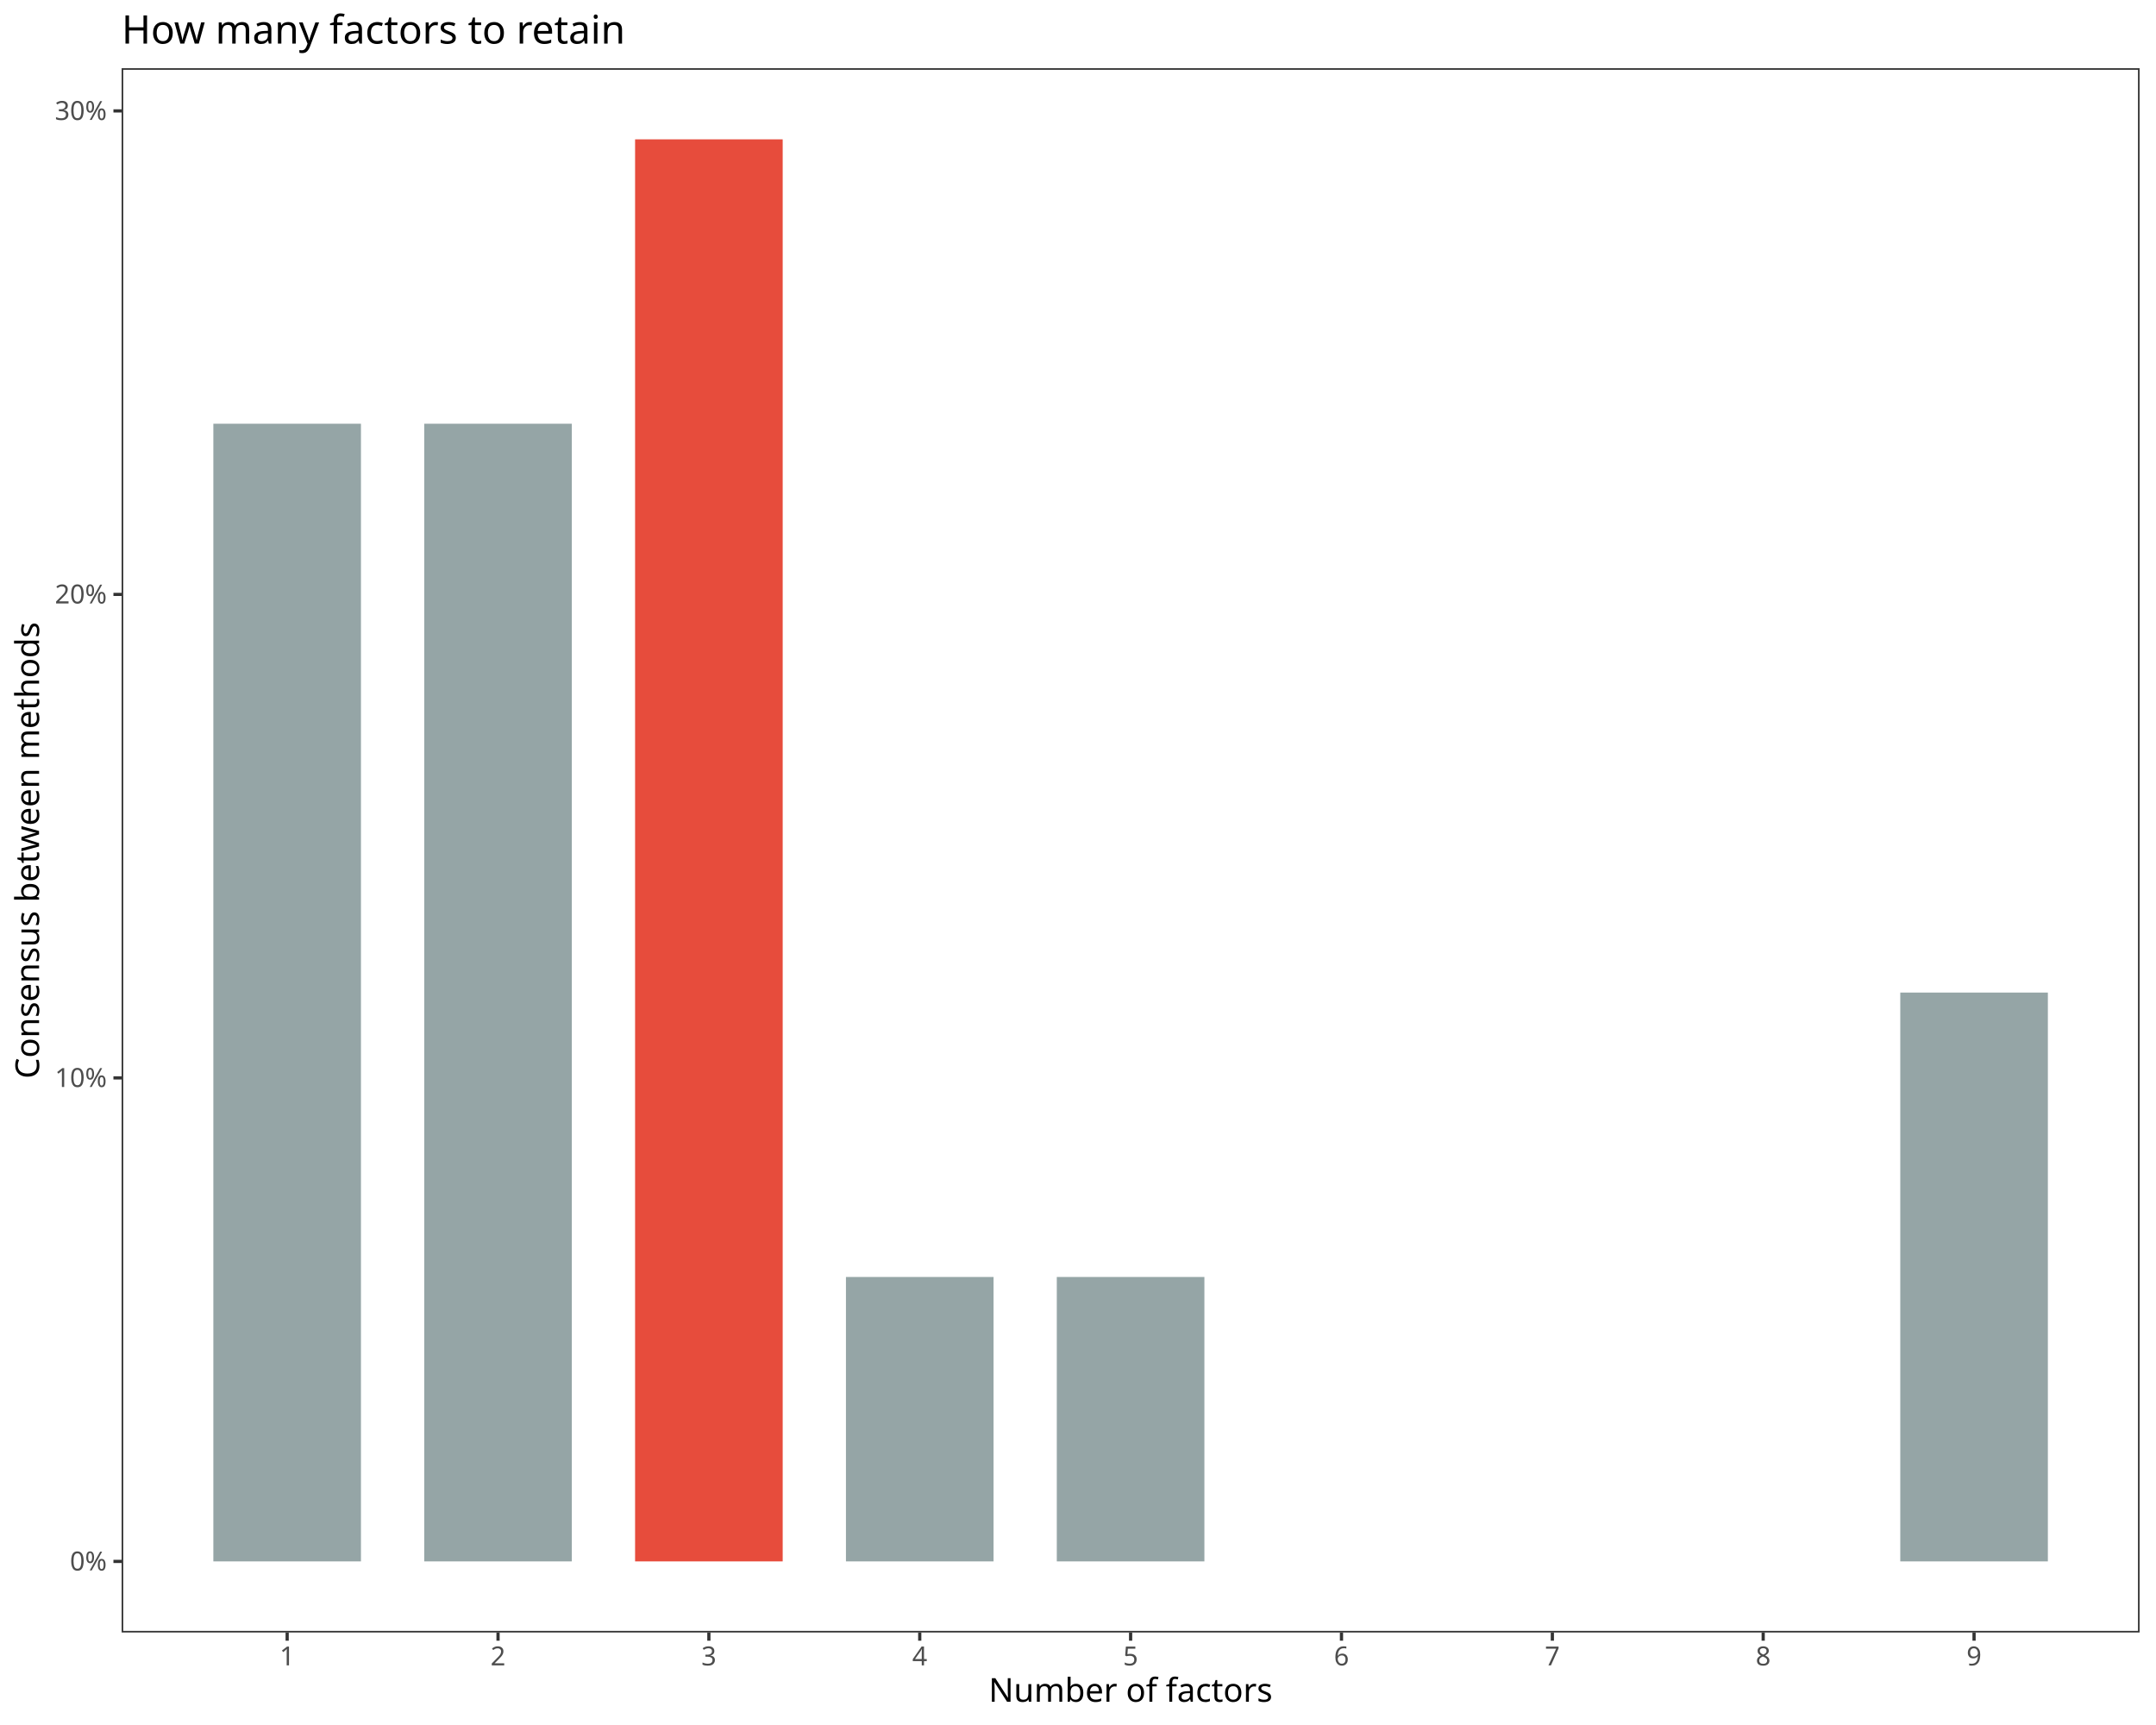
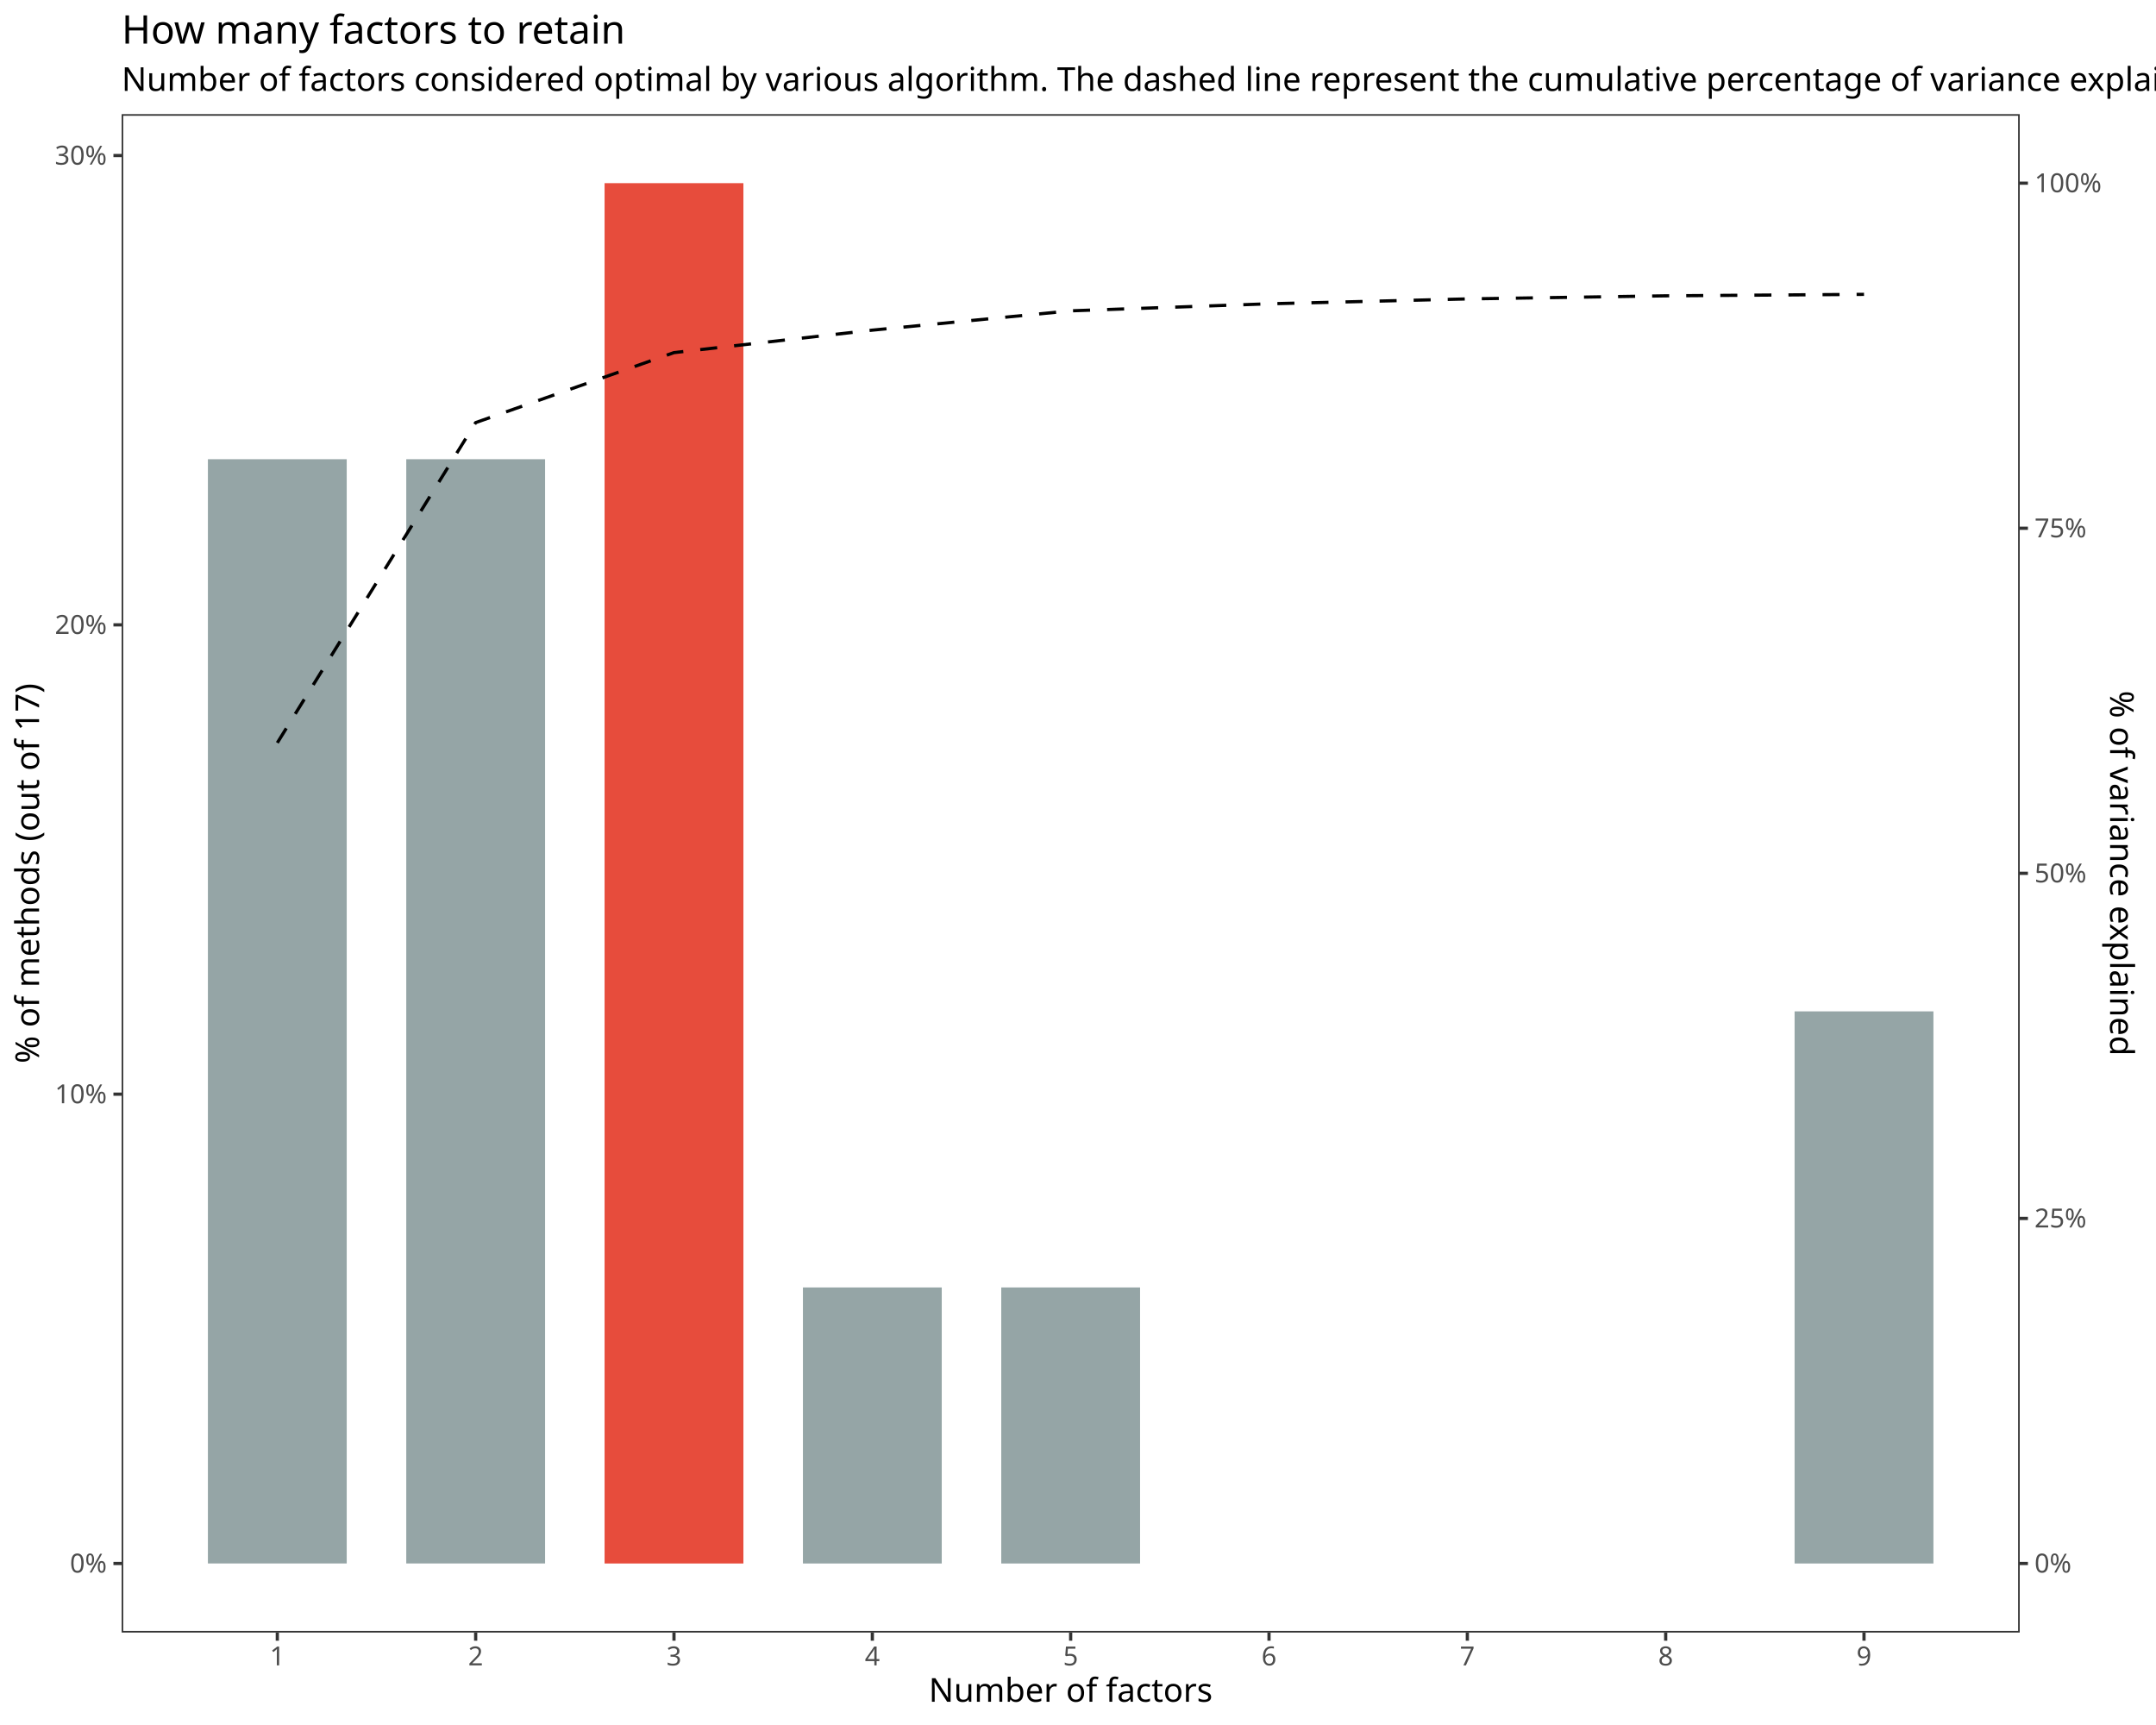
<svg xmlns="http://www.w3.org/2000/svg" class="svglite" data-engine-version="2.0" width="720.00pt" height="576.00pt" viewBox="0 0 720.00 576.00">
  <defs>
    <style type="text/css">
    .svglite line, .svglite polyline, .svglite polygon, .svglite path, .svglite rect, .svglite circle {
      fill: none;
      stroke: #000000;
      stroke-linecap: round;
      stroke-linejoin: round;
      stroke-miterlimit: 10.00;
    }
  </style>
  </defs>
  <rect width="100%" height="100%" style="stroke: none; fill: #FFFFFF;" />
  <defs>
    <clipPath id="cpMC4wMHw3MjAuMDB8MC4wMHw1NzYuMDA=">
      <rect x="0.00" y="0.00" width="720.00" height="576.00" />
    </clipPath>
  </defs>
  <g clip-path="url(#cpMC4wMHw3MjAuMDB8MC4wMHw1NzYuMDA=)">
    <rect x="0.00" y="0.00" width="720.00" height="576.00" style="stroke-width: 1.07; stroke: #FFFFFF; fill: #FFFFFF;" />
  </g>
  <defs>
-     <clipPath id="cpNDAuNjJ8NzE0LjUyfDIyLjc4fDU0NS4xMQ==">
-       <rect x="40.62" y="22.78" width="673.90" height="522.33" />
+     <clipPath id="cpNDAuNjJ8Njc0LjQ5fDM4LjEyfDU0NS4xMQ==">
+       <rect x="40.62" y="38.12" width="633.87" height="507.00" />
    </clipPath>
  </defs>
-   <g clip-path="url(#cpNDAuNjJ8NzE0LjUyfDIyLjc4fDU0NS4xMQ==)">
-     <rect x="40.62" y="22.78" width="673.90" height="522.33" style="stroke-width: 1.07; stroke: none; fill: #FFFFFF;" />
-     <rect x="71.25" y="141.49" width="49.29" height="379.88" style="stroke-width: 1.07; stroke: none; stroke-linecap: butt; stroke-linejoin: miter; fill: #95A5A6;" />
-     <rect x="141.67" y="141.49" width="49.29" height="379.88" style="stroke-width: 1.07; stroke: none; stroke-linecap: butt; stroke-linejoin: miter; fill: #95A5A6;" />
-     <rect x="212.09" y="46.53" width="49.29" height="474.84" style="stroke-width: 1.07; stroke: none; stroke-linecap: butt; stroke-linejoin: miter; fill: #E74C3C;" />
-     <rect x="282.51" y="426.40" width="49.29" height="94.97" style="stroke-width: 1.07; stroke: none; stroke-linecap: butt; stroke-linejoin: miter; fill: #95A5A6;" />
-     <rect x="352.92" y="426.40" width="49.29" height="94.97" style="stroke-width: 1.07; stroke: none; stroke-linecap: butt; stroke-linejoin: miter; fill: #95A5A6;" />
-     <rect x="423.34" y="521.37" width="49.29" height="0.00" style="stroke-width: 1.07; stroke: none; stroke-linecap: butt; stroke-linejoin: miter; fill: #95A5A6;" />
-     <rect x="493.76" y="521.37" width="49.29" height="0.00" style="stroke-width: 1.07; stroke: none; stroke-linecap: butt; stroke-linejoin: miter; fill: #95A5A6;" />
-     <rect x="564.18" y="521.37" width="49.29" height="0.00" style="stroke-width: 1.07; stroke: none; stroke-linecap: butt; stroke-linejoin: miter; fill: #95A5A6;" />
-     <rect x="634.60" y="331.43" width="49.29" height="189.94" style="stroke-width: 1.07; stroke: none; stroke-linecap: butt; stroke-linejoin: miter; fill: #95A5A6;" />
-     <rect x="40.62" y="22.78" width="673.90" height="522.33" style="stroke-width: 1.07; stroke: #333333;" />
+   <g clip-path="url(#cpNDAuNjJ8Njc0LjQ5fDM4LjEyfDU0NS4xMQ==)">
+     <rect x="40.62" y="38.12" width="633.87" height="507.00" style="stroke-width: 1.07; stroke: none; fill: #FFFFFF;" />
+     <rect x="69.43" y="153.34" width="46.36" height="368.72" style="stroke-width: 1.07; stroke: none; stroke-linecap: butt; stroke-linejoin: miter; fill: #95A5A6;" />
+     <rect x="135.67" y="153.34" width="46.36" height="368.72" style="stroke-width: 1.07; stroke: none; stroke-linecap: butt; stroke-linejoin: miter; fill: #95A5A6;" />
+     <rect x="201.90" y="61.16" width="46.36" height="460.91" style="stroke-width: 1.07; stroke: none; stroke-linecap: butt; stroke-linejoin: miter; fill: #E74C3C;" />
+     <rect x="268.14" y="429.89" width="46.36" height="92.18" style="stroke-width: 1.07; stroke: none; stroke-linecap: butt; stroke-linejoin: miter; fill: #95A5A6;" />
+     <rect x="334.37" y="429.89" width="46.36" height="92.18" style="stroke-width: 1.07; stroke: none; stroke-linecap: butt; stroke-linejoin: miter; fill: #95A5A6;" />
+     <rect x="400.61" y="522.07" width="46.36" height="0.00" style="stroke-width: 1.07; stroke: none; stroke-linecap: butt; stroke-linejoin: miter; fill: #95A5A6;" />
+     <rect x="466.84" y="522.07" width="46.36" height="0.00" style="stroke-width: 1.07; stroke: none; stroke-linecap: butt; stroke-linejoin: miter; fill: #95A5A6;" />
+     <rect x="533.08" y="522.07" width="46.36" height="0.00" style="stroke-width: 1.07; stroke: none; stroke-linecap: butt; stroke-linejoin: miter; fill: #95A5A6;" />
+     <rect x="599.31" y="337.71" width="46.36" height="184.36" style="stroke-width: 1.07; stroke: none; stroke-linecap: butt; stroke-linejoin: miter; fill: #95A5A6;" />
+     <polyline points="92.61,248.04 158.85,141.11 225.08,117.74 291.32,110.24 357.55,103.79 423.79,101.44 490.02,99.81 556.26,98.78 622.49,98.29 " style="stroke-width: 1.07; stroke-dasharray: 5.69,5.69; stroke-linecap: butt;" />
+     <rect x="40.62" y="38.12" width="633.87" height="507.00" style="stroke-width: 1.07; stroke: #333333;" />
  </g>
  <g clip-path="url(#cpMC4wMHw3MjAuMDB8MC4wMHw1NzYuMDA=)">
-     <text x="35.69" y="524.40" text-anchor="end" style="font-size: 8.80px; fill: #4D4D4D; font-family: sans;" textLength="12.72px" lengthAdjust="spacingAndGlyphs">0%</text>
-     <text x="35.69" y="362.95" text-anchor="end" style="font-size: 8.80px; fill: #4D4D4D; font-family: sans;" textLength="17.61px" lengthAdjust="spacingAndGlyphs">10%</text>
-     <text x="35.69" y="201.50" text-anchor="end" style="font-size: 8.80px; fill: #4D4D4D; font-family: sans;" textLength="17.61px" lengthAdjust="spacingAndGlyphs">20%</text>
-     <text x="35.69" y="40.06" text-anchor="end" style="font-size: 8.80px; fill: #4D4D4D; font-family: sans;" textLength="17.61px" lengthAdjust="spacingAndGlyphs">30%</text>
-     <polyline points="37.88,521.37 40.62,521.37 " style="stroke-width: 1.07; stroke: #333333; stroke-linecap: butt;" />
-     <polyline points="37.88,359.92 40.62,359.92 " style="stroke-width: 1.07; stroke: #333333; stroke-linecap: butt;" />
-     <polyline points="37.88,198.48 40.62,198.48 " style="stroke-width: 1.07; stroke: #333333; stroke-linecap: butt;" />
-     <polyline points="37.88,37.03 40.62,37.03 " style="stroke-width: 1.07; stroke: #333333; stroke-linecap: butt;" />
-     <polyline points="95.90,547.85 95.90,545.11 " style="stroke-width: 1.07; stroke: #333333; stroke-linecap: butt;" />
-     <polyline points="166.32,547.85 166.32,545.11 " style="stroke-width: 1.07; stroke: #333333; stroke-linecap: butt;" />
-     <polyline points="236.73,547.85 236.73,545.11 " style="stroke-width: 1.07; stroke: #333333; stroke-linecap: butt;" />
-     <polyline points="307.15,547.85 307.15,545.11 " style="stroke-width: 1.07; stroke: #333333; stroke-linecap: butt;" />
-     <polyline points="377.57,547.85 377.57,545.11 " style="stroke-width: 1.07; stroke: #333333; stroke-linecap: butt;" />
-     <polyline points="447.99,547.85 447.99,545.11 " style="stroke-width: 1.07; stroke: #333333; stroke-linecap: butt;" />
-     <polyline points="518.41,547.85 518.41,545.11 " style="stroke-width: 1.07; stroke: #333333; stroke-linecap: butt;" />
-     <polyline points="588.82,547.85 588.82,545.11 " style="stroke-width: 1.07; stroke: #333333; stroke-linecap: butt;" />
-     <polyline points="659.24,547.85 659.24,545.11 " style="stroke-width: 1.07; stroke: #333333; stroke-linecap: butt;" />
-     <text x="95.90" y="556.10" text-anchor="middle" style="font-size: 8.80px; fill: #4D4D4D; font-family: sans;" textLength="4.89px" lengthAdjust="spacingAndGlyphs">1</text>
-     <text x="166.32" y="556.10" text-anchor="middle" style="font-size: 8.80px; fill: #4D4D4D; font-family: sans;" textLength="4.89px" lengthAdjust="spacingAndGlyphs">2</text>
-     <text x="236.73" y="556.10" text-anchor="middle" style="font-size: 8.80px; fill: #4D4D4D; font-family: sans;" textLength="4.89px" lengthAdjust="spacingAndGlyphs">3</text>
-     <text x="307.15" y="556.10" text-anchor="middle" style="font-size: 8.80px; fill: #4D4D4D; font-family: sans;" textLength="4.89px" lengthAdjust="spacingAndGlyphs">4</text>
-     <text x="377.57" y="556.10" text-anchor="middle" style="font-size: 8.80px; fill: #4D4D4D; font-family: sans;" textLength="4.89px" lengthAdjust="spacingAndGlyphs">5</text>
-     <text x="447.99" y="556.10" text-anchor="middle" style="font-size: 8.80px; fill: #4D4D4D; font-family: sans;" textLength="4.89px" lengthAdjust="spacingAndGlyphs">6</text>
-     <text x="518.41" y="556.10" text-anchor="middle" style="font-size: 8.80px; fill: #4D4D4D; font-family: sans;" textLength="4.89px" lengthAdjust="spacingAndGlyphs">7</text>
-     <text x="588.82" y="556.10" text-anchor="middle" style="font-size: 8.80px; fill: #4D4D4D; font-family: sans;" textLength="4.89px" lengthAdjust="spacingAndGlyphs">8</text>
-     <text x="659.24" y="556.10" text-anchor="middle" style="font-size: 8.80px; fill: #4D4D4D; font-family: sans;" textLength="4.89px" lengthAdjust="spacingAndGlyphs">9</text>
-     <text x="377.57" y="568.24" text-anchor="middle" style="font-size: 11.00px; font-family: sans;" textLength="87.44px" lengthAdjust="spacingAndGlyphs">Number of factors</text>
-     <text transform="translate(13.05,283.95) rotate(-90)" text-anchor="middle" style="font-size: 11.00px; font-family: sans;" textLength="144.96px" lengthAdjust="spacingAndGlyphs">Consensus between methods</text>
+     <text x="35.69" y="525.10" text-anchor="end" style="font-size: 8.80px; fill: #4D4D4D; font-family: sans;" textLength="12.72px" lengthAdjust="spacingAndGlyphs">0%</text>
+     <text x="35.69" y="368.39" text-anchor="end" style="font-size: 8.80px; fill: #4D4D4D; font-family: sans;" textLength="17.61px" lengthAdjust="spacingAndGlyphs">10%</text>
+     <text x="35.69" y="211.68" text-anchor="end" style="font-size: 8.80px; fill: #4D4D4D; font-family: sans;" textLength="17.61px" lengthAdjust="spacingAndGlyphs">20%</text>
+     <text x="35.69" y="54.97" text-anchor="end" style="font-size: 8.80px; fill: #4D4D4D; font-family: sans;" textLength="17.61px" lengthAdjust="spacingAndGlyphs">30%</text>
+     <polyline points="37.88,522.07 40.62,522.07 " style="stroke-width: 1.07; stroke: #333333; stroke-linecap: butt;" />
+     <polyline points="37.88,365.36 40.62,365.36 " style="stroke-width: 1.07; stroke: #333333; stroke-linecap: butt;" />
+     <polyline points="37.88,208.65 40.62,208.65 " style="stroke-width: 1.07; stroke: #333333; stroke-linecap: butt;" />
+     <polyline points="37.88,51.94 40.62,51.94 " style="stroke-width: 1.07; stroke: #333333; stroke-linecap: butt;" />
+     <polyline points="674.49,522.07 677.23,522.07 " style="stroke-width: 1.07; stroke: #333333; stroke-linecap: butt;" />
+     <polyline points="674.49,406.84 677.23,406.84 " style="stroke-width: 1.07; stroke: #333333; stroke-linecap: butt;" />
+     <polyline points="674.49,291.61 677.23,291.61 " style="stroke-width: 1.07; stroke: #333333; stroke-linecap: butt;" />
+     <polyline points="674.49,176.39 677.23,176.39 " style="stroke-width: 1.07; stroke: #333333; stroke-linecap: butt;" />
+     <polyline points="674.49,61.16 677.23,61.16 " style="stroke-width: 1.07; stroke: #333333; stroke-linecap: butt;" />
+     <text x="679.42" y="525.10" style="font-size: 8.80px; fill: #4D4D4D; font-family: sans;" textLength="12.72px" lengthAdjust="spacingAndGlyphs">0%</text>
+     <text x="679.42" y="409.87" style="font-size: 8.80px; fill: #4D4D4D; font-family: sans;" textLength="17.61px" lengthAdjust="spacingAndGlyphs">25%</text>
+     <text x="679.42" y="294.64" style="font-size: 8.80px; fill: #4D4D4D; font-family: sans;" textLength="17.61px" lengthAdjust="spacingAndGlyphs">50%</text>
+     <text x="679.42" y="179.42" style="font-size: 8.80px; fill: #4D4D4D; font-family: sans;" textLength="17.61px" lengthAdjust="spacingAndGlyphs">75%</text>
+     <text x="679.42" y="64.19" style="font-size: 8.80px; fill: #4D4D4D; font-family: sans;" textLength="22.51px" lengthAdjust="spacingAndGlyphs">100%</text>
+     <polyline points="92.61,547.85 92.61,545.11 " style="stroke-width: 1.07; stroke: #333333; stroke-linecap: butt;" />
+     <polyline points="158.85,547.85 158.85,545.11 " style="stroke-width: 1.07; stroke: #333333; stroke-linecap: butt;" />
+     <polyline points="225.08,547.85 225.08,545.11 " style="stroke-width: 1.07; stroke: #333333; stroke-linecap: butt;" />
+     <polyline points="291.32,547.85 291.32,545.11 " style="stroke-width: 1.07; stroke: #333333; stroke-linecap: butt;" />
+     <polyline points="357.55,547.85 357.55,545.11 " style="stroke-width: 1.07; stroke: #333333; stroke-linecap: butt;" />
+     <polyline points="423.79,547.85 423.79,545.11 " style="stroke-width: 1.07; stroke: #333333; stroke-linecap: butt;" />
+     <polyline points="490.02,547.85 490.02,545.11 " style="stroke-width: 1.07; stroke: #333333; stroke-linecap: butt;" />
+     <polyline points="556.26,547.85 556.26,545.11 " style="stroke-width: 1.07; stroke: #333333; stroke-linecap: butt;" />
+     <polyline points="622.49,547.85 622.49,545.11 " style="stroke-width: 1.07; stroke: #333333; stroke-linecap: butt;" />
+     <text x="92.61" y="556.10" text-anchor="middle" style="font-size: 8.80px; fill: #4D4D4D; font-family: sans;" textLength="4.89px" lengthAdjust="spacingAndGlyphs">1</text>
+     <text x="158.85" y="556.10" text-anchor="middle" style="font-size: 8.80px; fill: #4D4D4D; font-family: sans;" textLength="4.89px" lengthAdjust="spacingAndGlyphs">2</text>
+     <text x="225.08" y="556.10" text-anchor="middle" style="font-size: 8.80px; fill: #4D4D4D; font-family: sans;" textLength="4.89px" lengthAdjust="spacingAndGlyphs">3</text>
+     <text x="291.32" y="556.10" text-anchor="middle" style="font-size: 8.80px; fill: #4D4D4D; font-family: sans;" textLength="4.89px" lengthAdjust="spacingAndGlyphs">4</text>
+     <text x="357.55" y="556.10" text-anchor="middle" style="font-size: 8.80px; fill: #4D4D4D; font-family: sans;" textLength="4.89px" lengthAdjust="spacingAndGlyphs">5</text>
+     <text x="423.79" y="556.10" text-anchor="middle" style="font-size: 8.80px; fill: #4D4D4D; font-family: sans;" textLength="4.89px" lengthAdjust="spacingAndGlyphs">6</text>
+     <text x="490.02" y="556.10" text-anchor="middle" style="font-size: 8.80px; fill: #4D4D4D; font-family: sans;" textLength="4.89px" lengthAdjust="spacingAndGlyphs">7</text>
+     <text x="556.26" y="556.10" text-anchor="middle" style="font-size: 8.80px; fill: #4D4D4D; font-family: sans;" textLength="4.89px" lengthAdjust="spacingAndGlyphs">8</text>
+     <text x="622.49" y="556.10" text-anchor="middle" style="font-size: 8.80px; fill: #4D4D4D; font-family: sans;" textLength="4.89px" lengthAdjust="spacingAndGlyphs">9</text>
+     <text x="357.55" y="568.24" text-anchor="middle" style="font-size: 11.00px; font-family: sans;" textLength="87.44px" lengthAdjust="spacingAndGlyphs">Number of factors</text>
+     <text transform="translate(13.05,291.61) rotate(-90)" text-anchor="middle" style="font-size: 11.00px; font-family: sans;" textLength="120.46px" lengthAdjust="spacingAndGlyphs">% of methods (out of 17)</text>
+     <text transform="translate(704.67,291.61) rotate(90)" text-anchor="middle" style="font-size: 11.00px; font-family: sans;" textLength="116.81px" lengthAdjust="spacingAndGlyphs">% of variance explained</text>
+     <text x="40.62" y="30.35" style="font-size: 11.00px; font-family: sans;" textLength="657.39px" lengthAdjust="spacingAndGlyphs">Number of factors considered optimal by various algorithm. The dashed line represent the cumulative percentage of variance explained</text>
    <text x="40.62" y="14.56" style="font-size: 13.20px; font-family: sans;" textLength="157.02px" lengthAdjust="spacingAndGlyphs">How many factors to retain</text>
  </g>
</svg>
